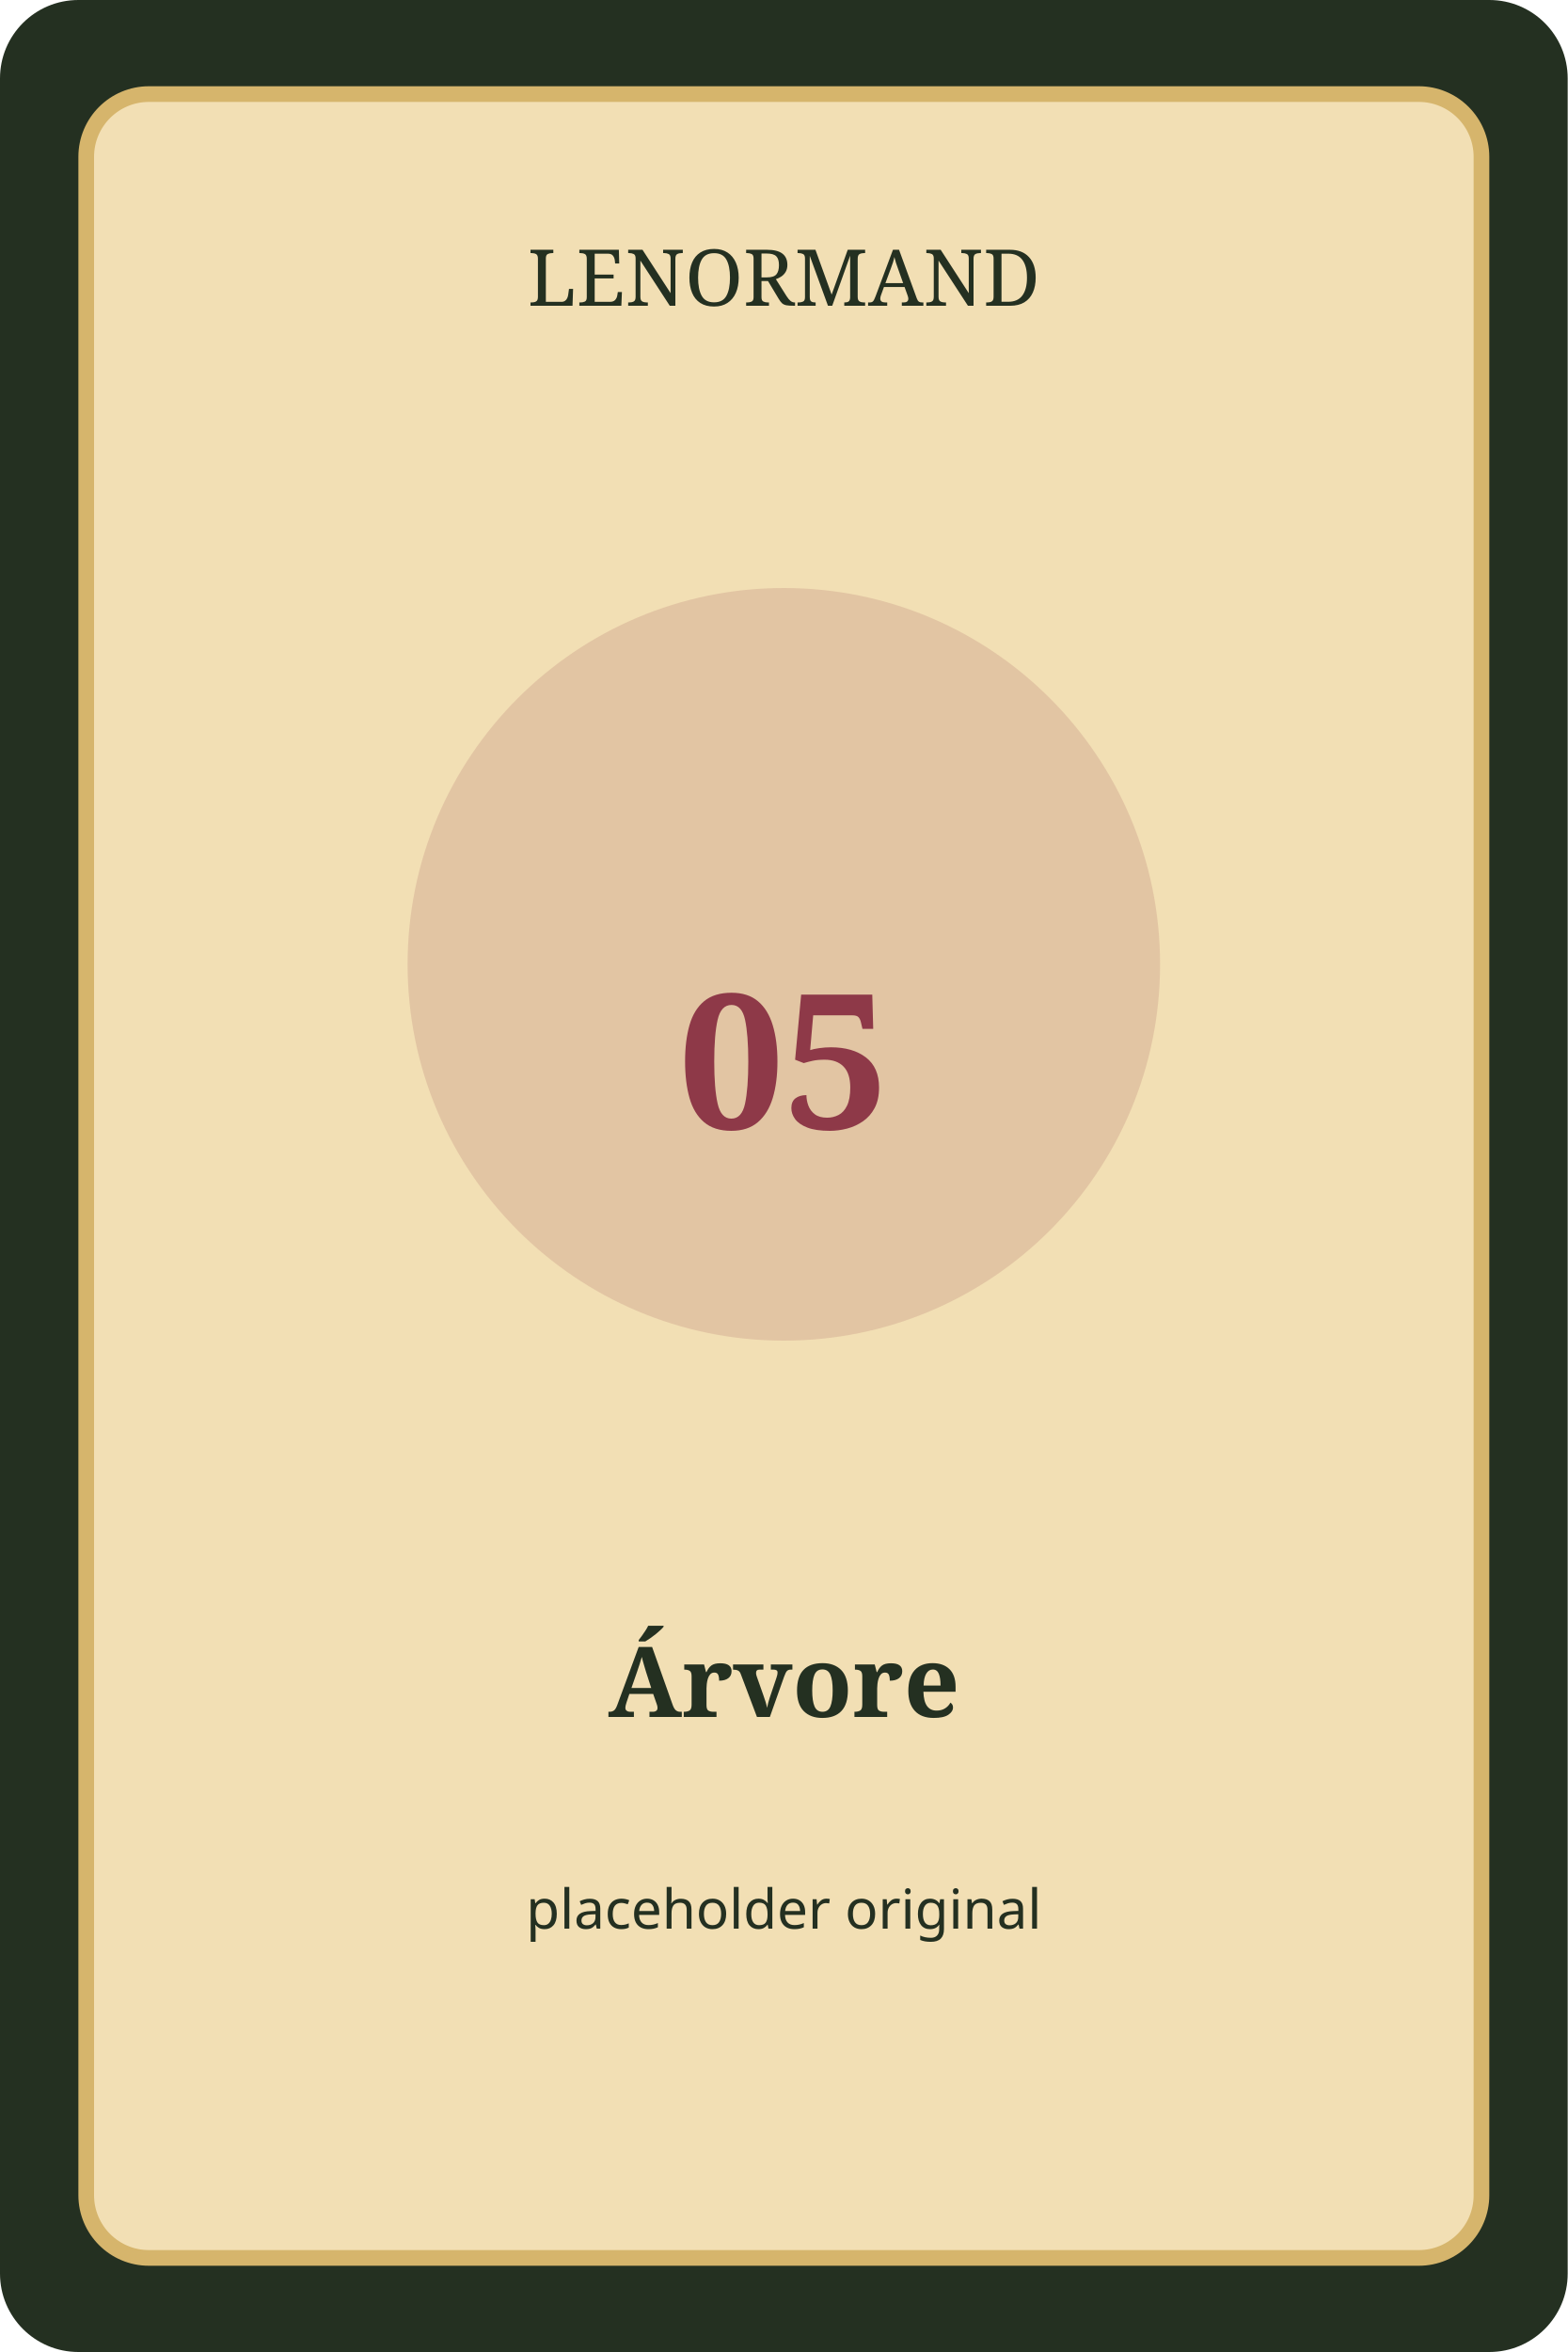
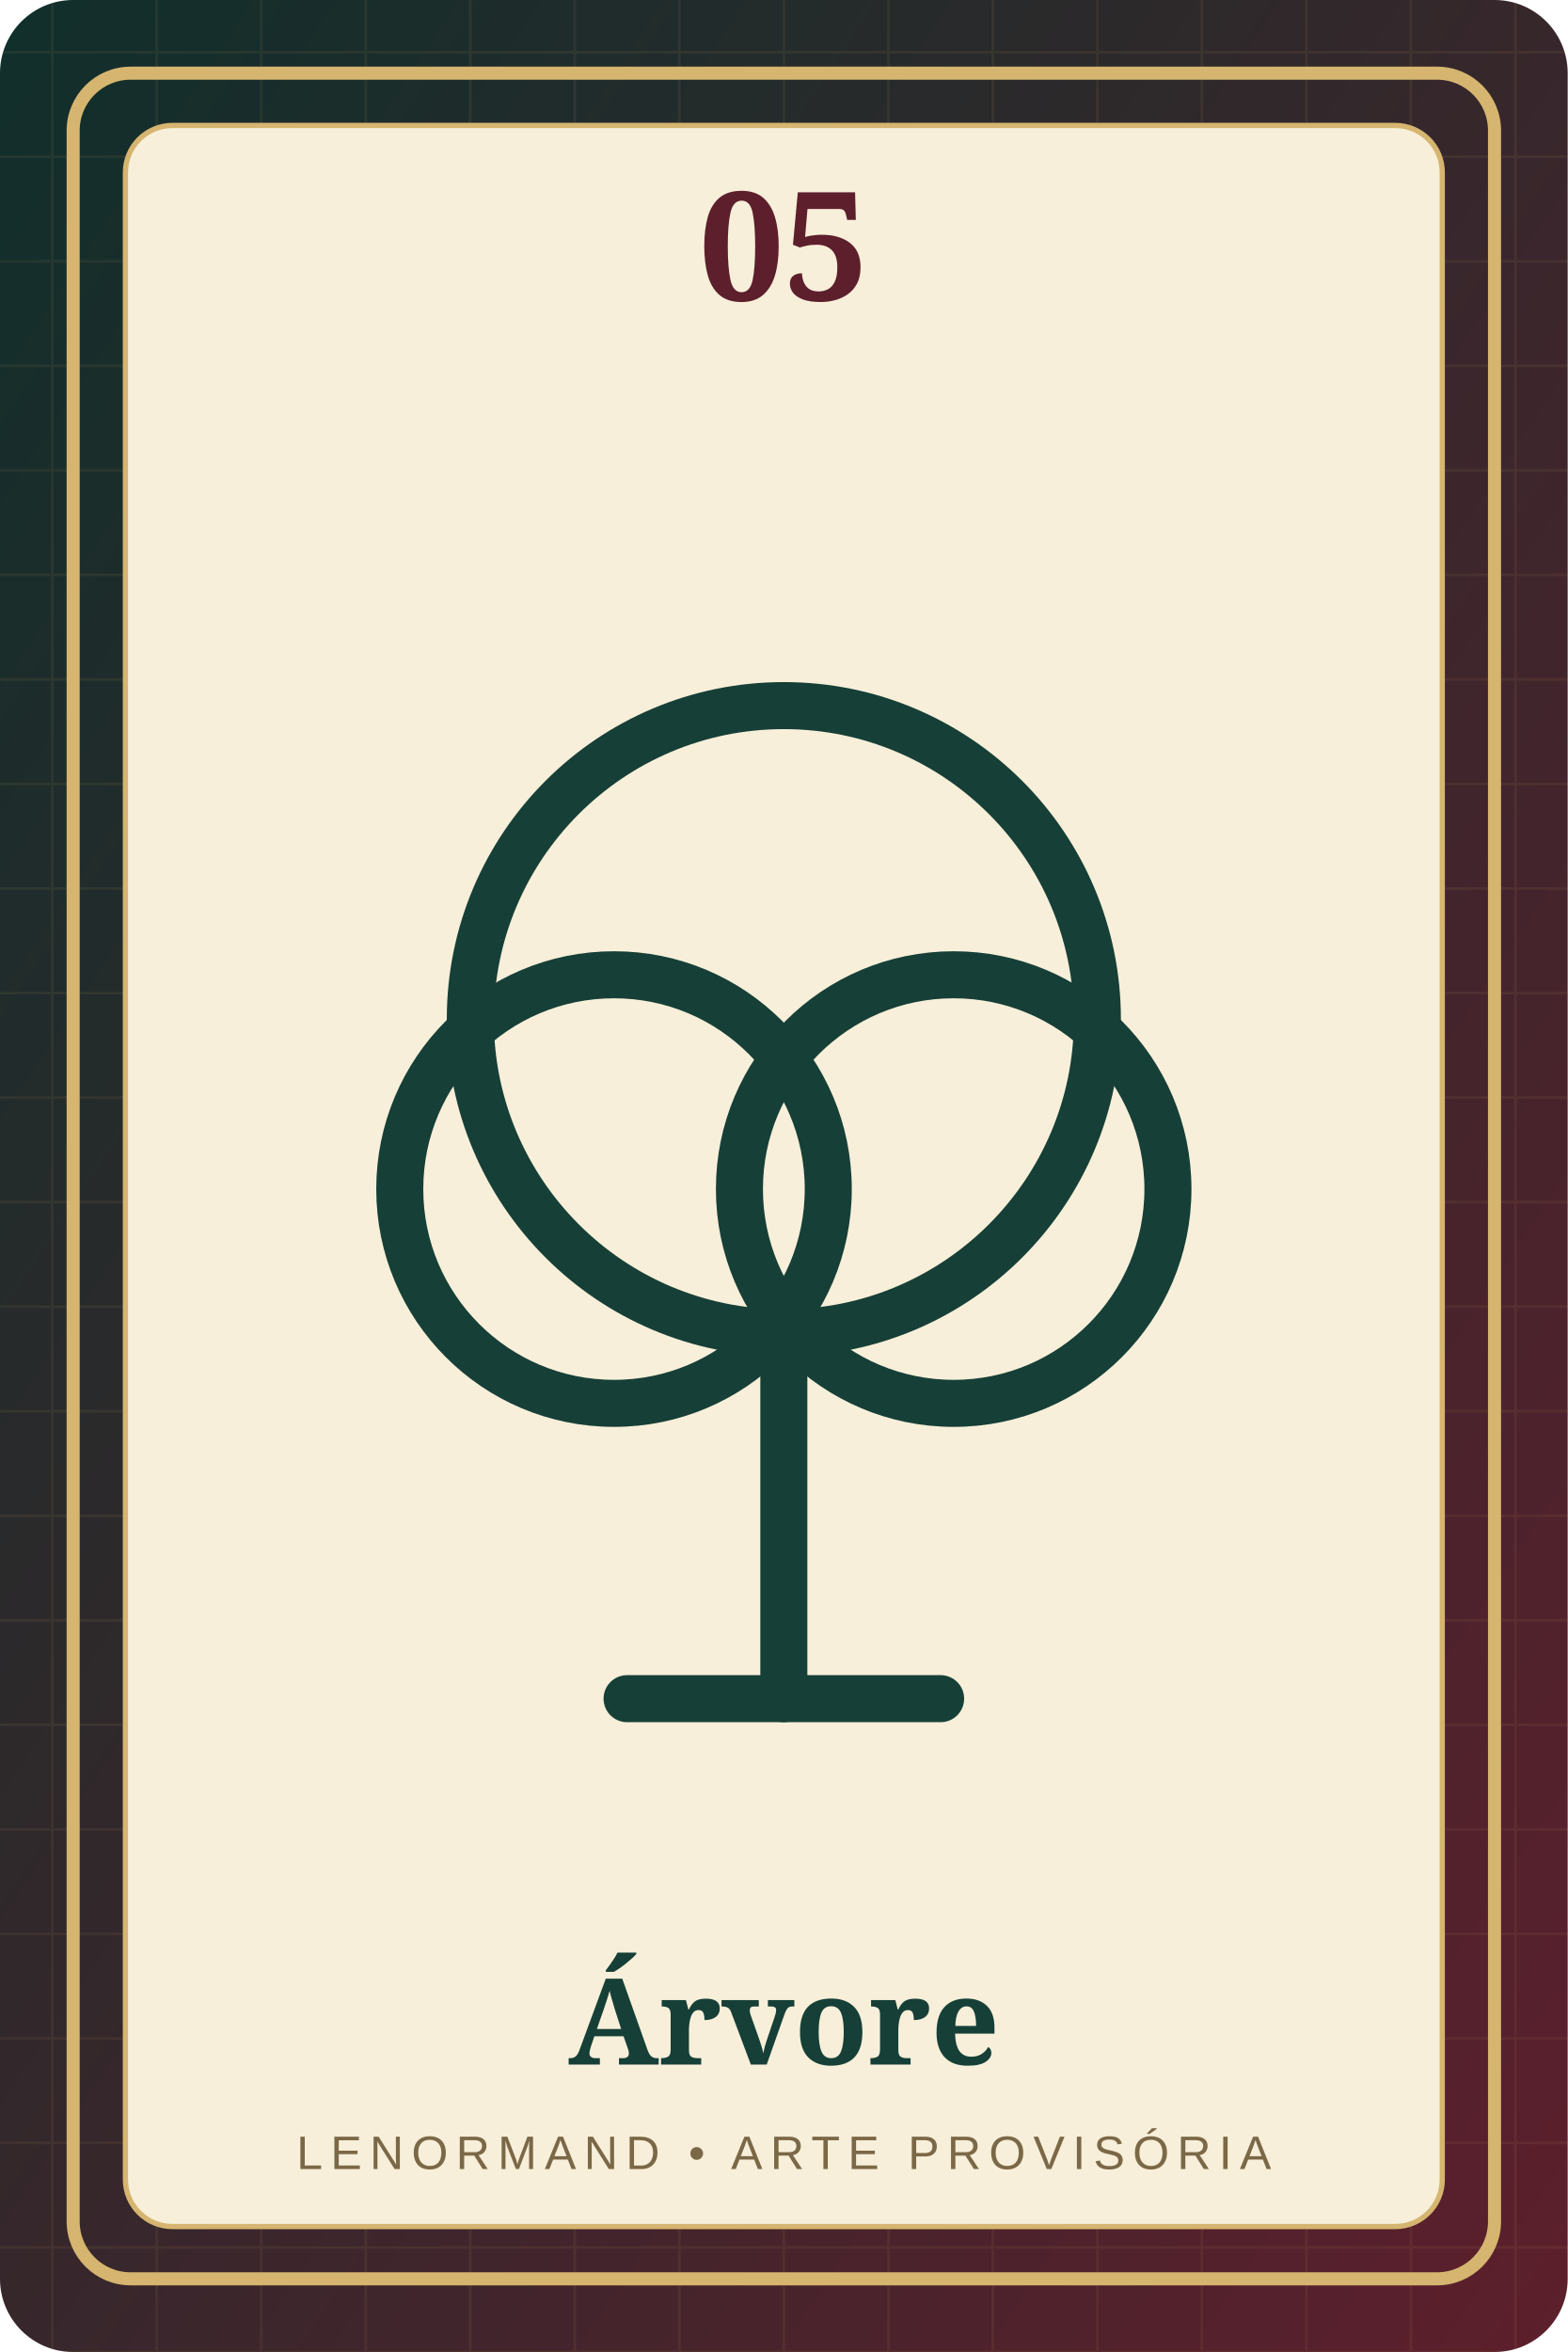
<svg xmlns="http://www.w3.org/2000/svg" width="600" height="900" viewBox="0 0 600 900" role="img" aria-labelledby="title desc">
-   <rect width="600" height="900" rx="30" fill="#243021" />
-   <rect x="33.0" y="36.0" width="534.0" height="828.0" rx="24" fill="#f2dfb4" stroke="#d6b56c" stroke-width="6" />
-   <circle cx="300.0" cy="369.0" r="144.0" fill="#8e3948" opacity=".16" />
-   <text x="300.0" y="117.0" text-anchor="middle" font-family="serif" font-size="30" fill="#243021">LENORMAND</text>
-   <text x="300.0" y="432.0" text-anchor="middle" font-family="serif" font-size="72" font-weight="700" fill="#8e3948">05</text>
-   <text x="300.0" y="657.0" text-anchor="middle" font-family="serif" font-size="37.5" font-weight="700" fill="#243021">Árvore</text>
-   <text x="300.0" y="738.0" text-anchor="middle" font-family="sans-serif" font-size="21.0" fill="#243021">placeholder original</text>
+   <defs>
+     <linearGradient id="bg" x1="0" y1="0" x2="1" y2="1">
+       <stop stop-color="#102f2b" />
+       <stop offset="1" stop-color="#5d1f2c" />
+     </linearGradient>
+     <pattern id="p" width="40" height="40" patternUnits="userSpaceOnUse">
+       <path d="M0 20h40M20 0v40" stroke="#d5b56f" stroke-opacity=".08" />
+     </pattern>
+   </defs>
+   <rect width="600" height="900" rx="28" fill="url(#bg)" />
+   <rect width="600" height="900" rx="28" fill="url(#p)" />
+   <rect x="28" y="28" width="544" height="844" rx="22" fill="none" stroke="#d5b56f" stroke-width="5" />
+   <rect x="48" y="48" width="504" height="804" rx="18" fill="#f7efd9" stroke="#d5b56f" stroke-width="2" />
+   <text x="300" y="115" text-anchor="middle" font-family="Georgia,serif" font-size="58" font-weight="700" fill="#5d1f2c">05</text>
+   <g fill="none" stroke="#163f37" stroke-width="18" stroke-linecap="round" stroke-linejoin="round">
+     <path d="M300 650V500" />
+     <path d="M240 650h120" />
+     <circle cx="300" cy="390" r="120" />
+     <circle cx="235" cy="455" r="82" />
+     <circle cx="365" cy="455" r="82" />
+   </g>
+   <text x="300" y="790" text-anchor="middle" font-family="Georgia,serif" font-size="46" font-weight="700" fill="#163f37">Árvore</text>
+   <text x="300" y="830" text-anchor="middle" font-family="Arial,sans-serif" font-size="18" letter-spacing="3" fill="#7b6847">LENORMAND • ARTE PROVISÓRIA</text>
</svg>
